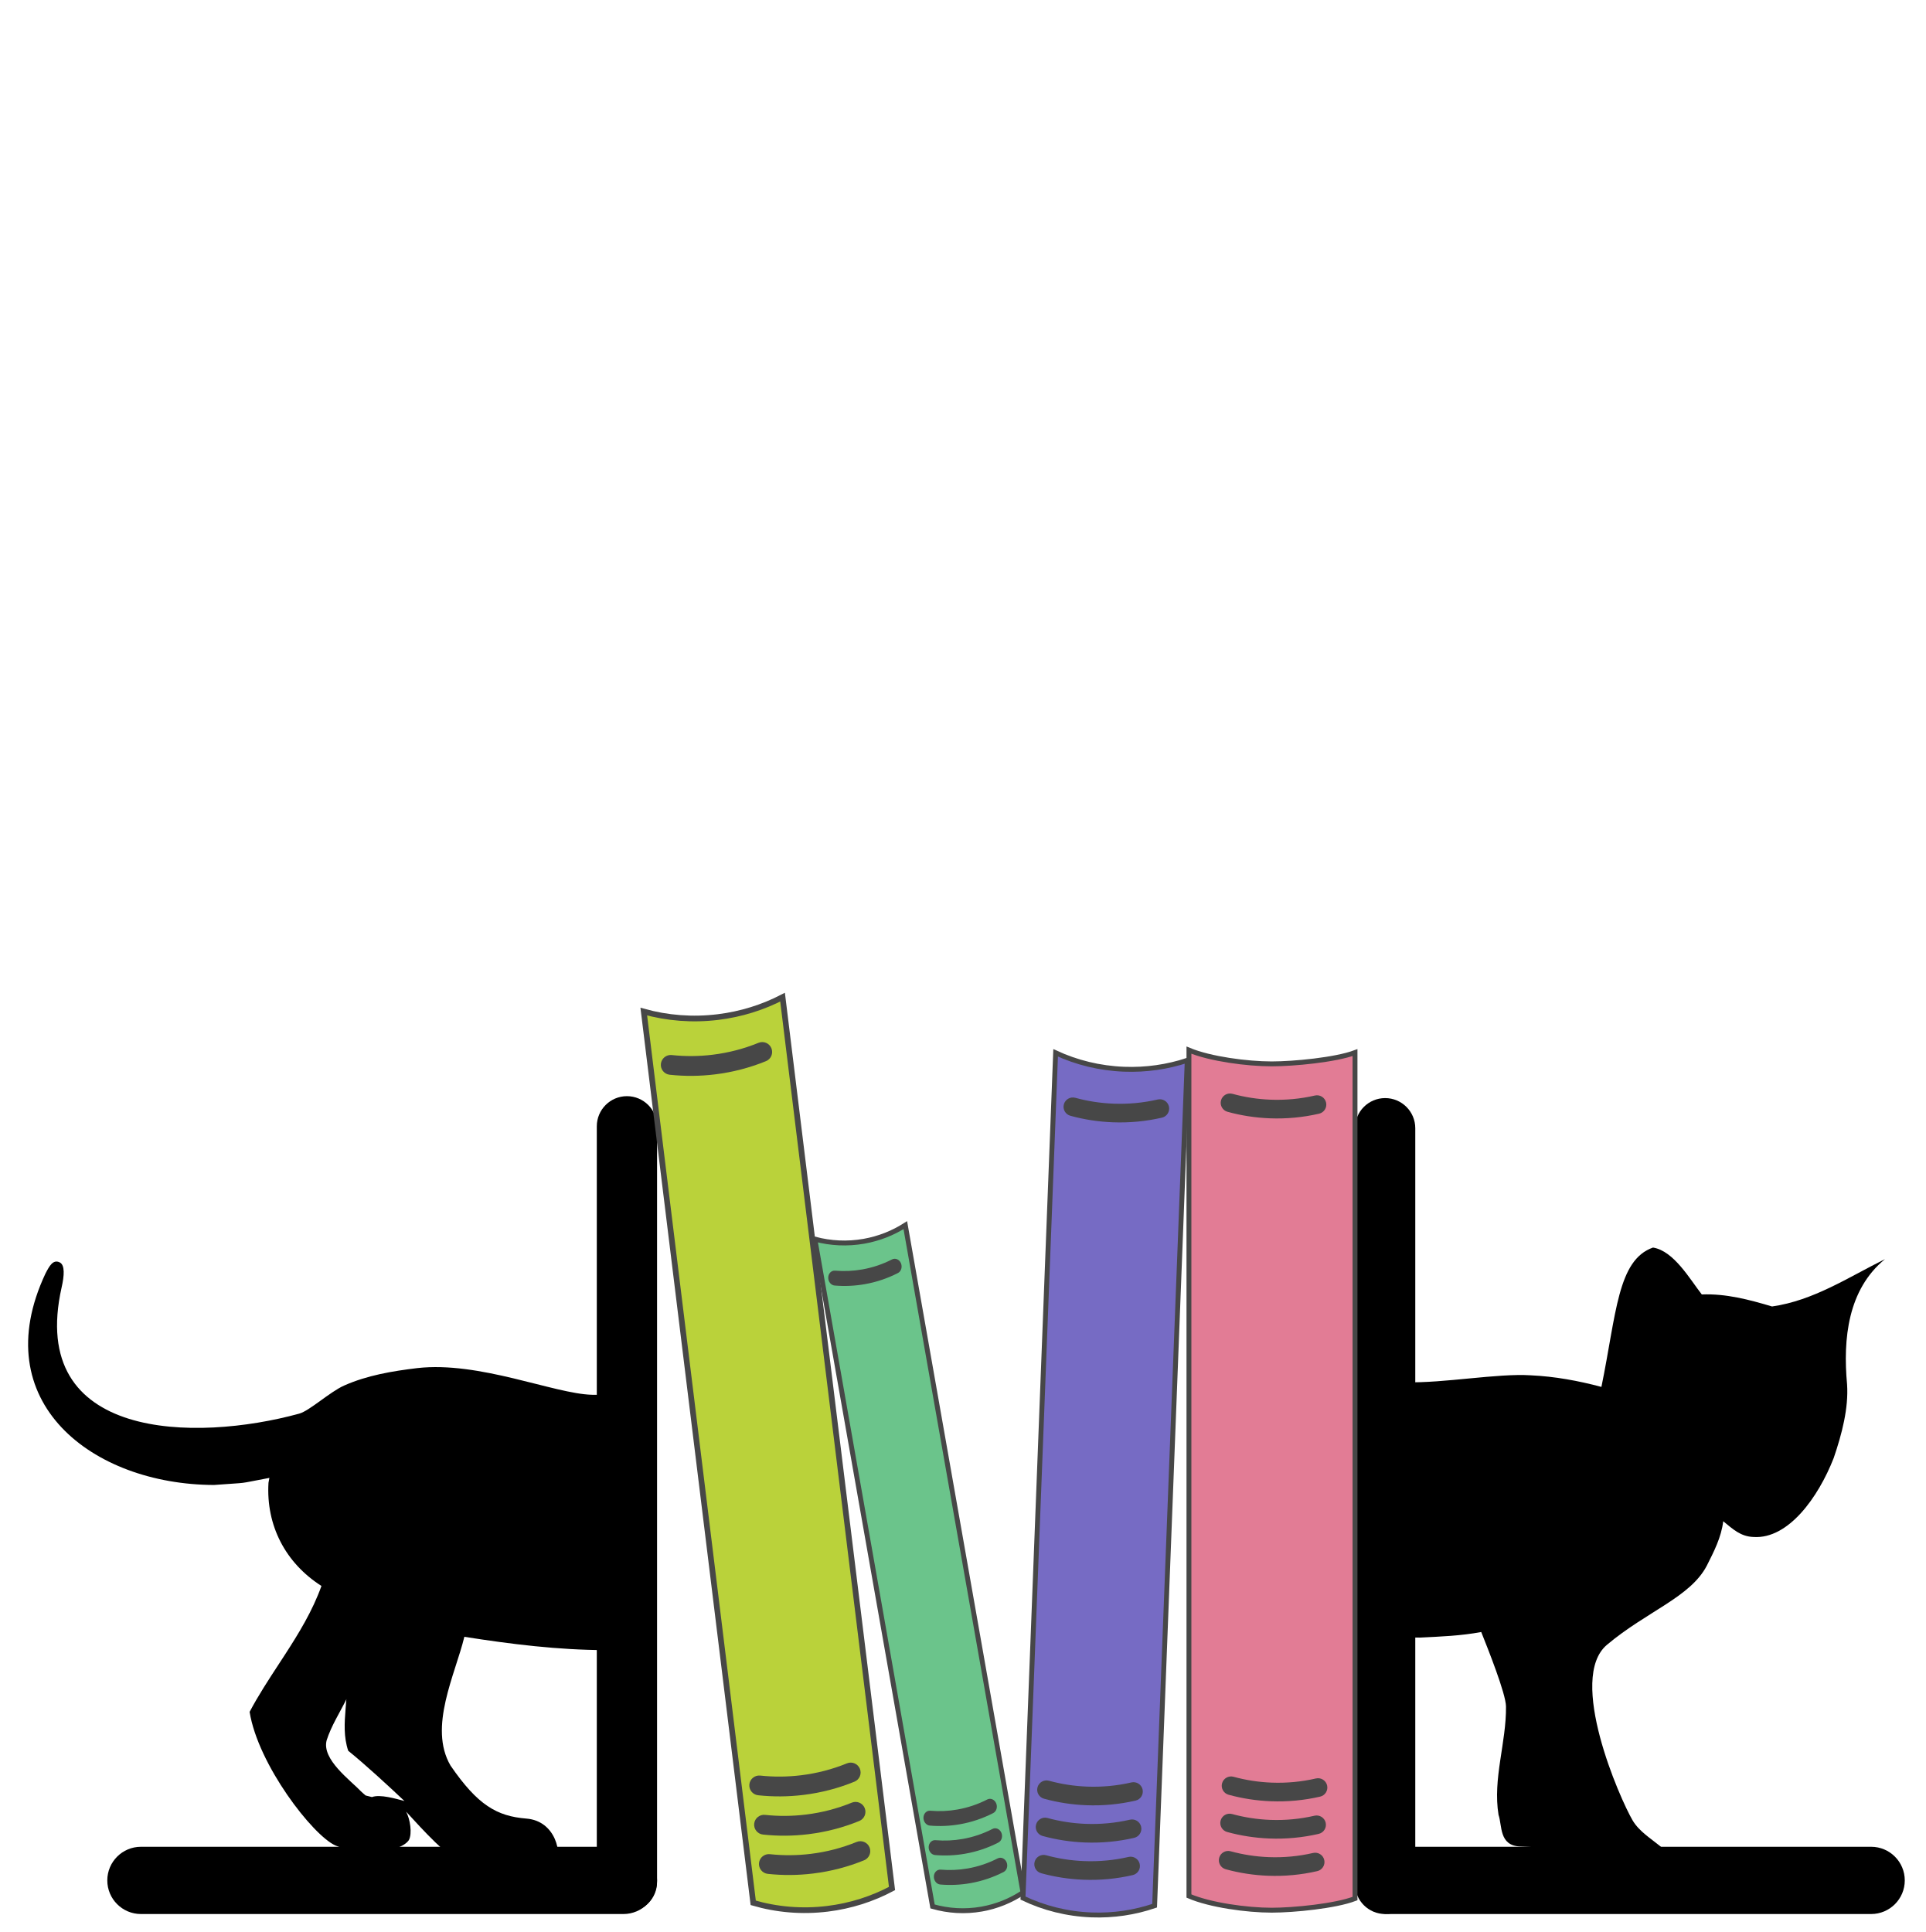
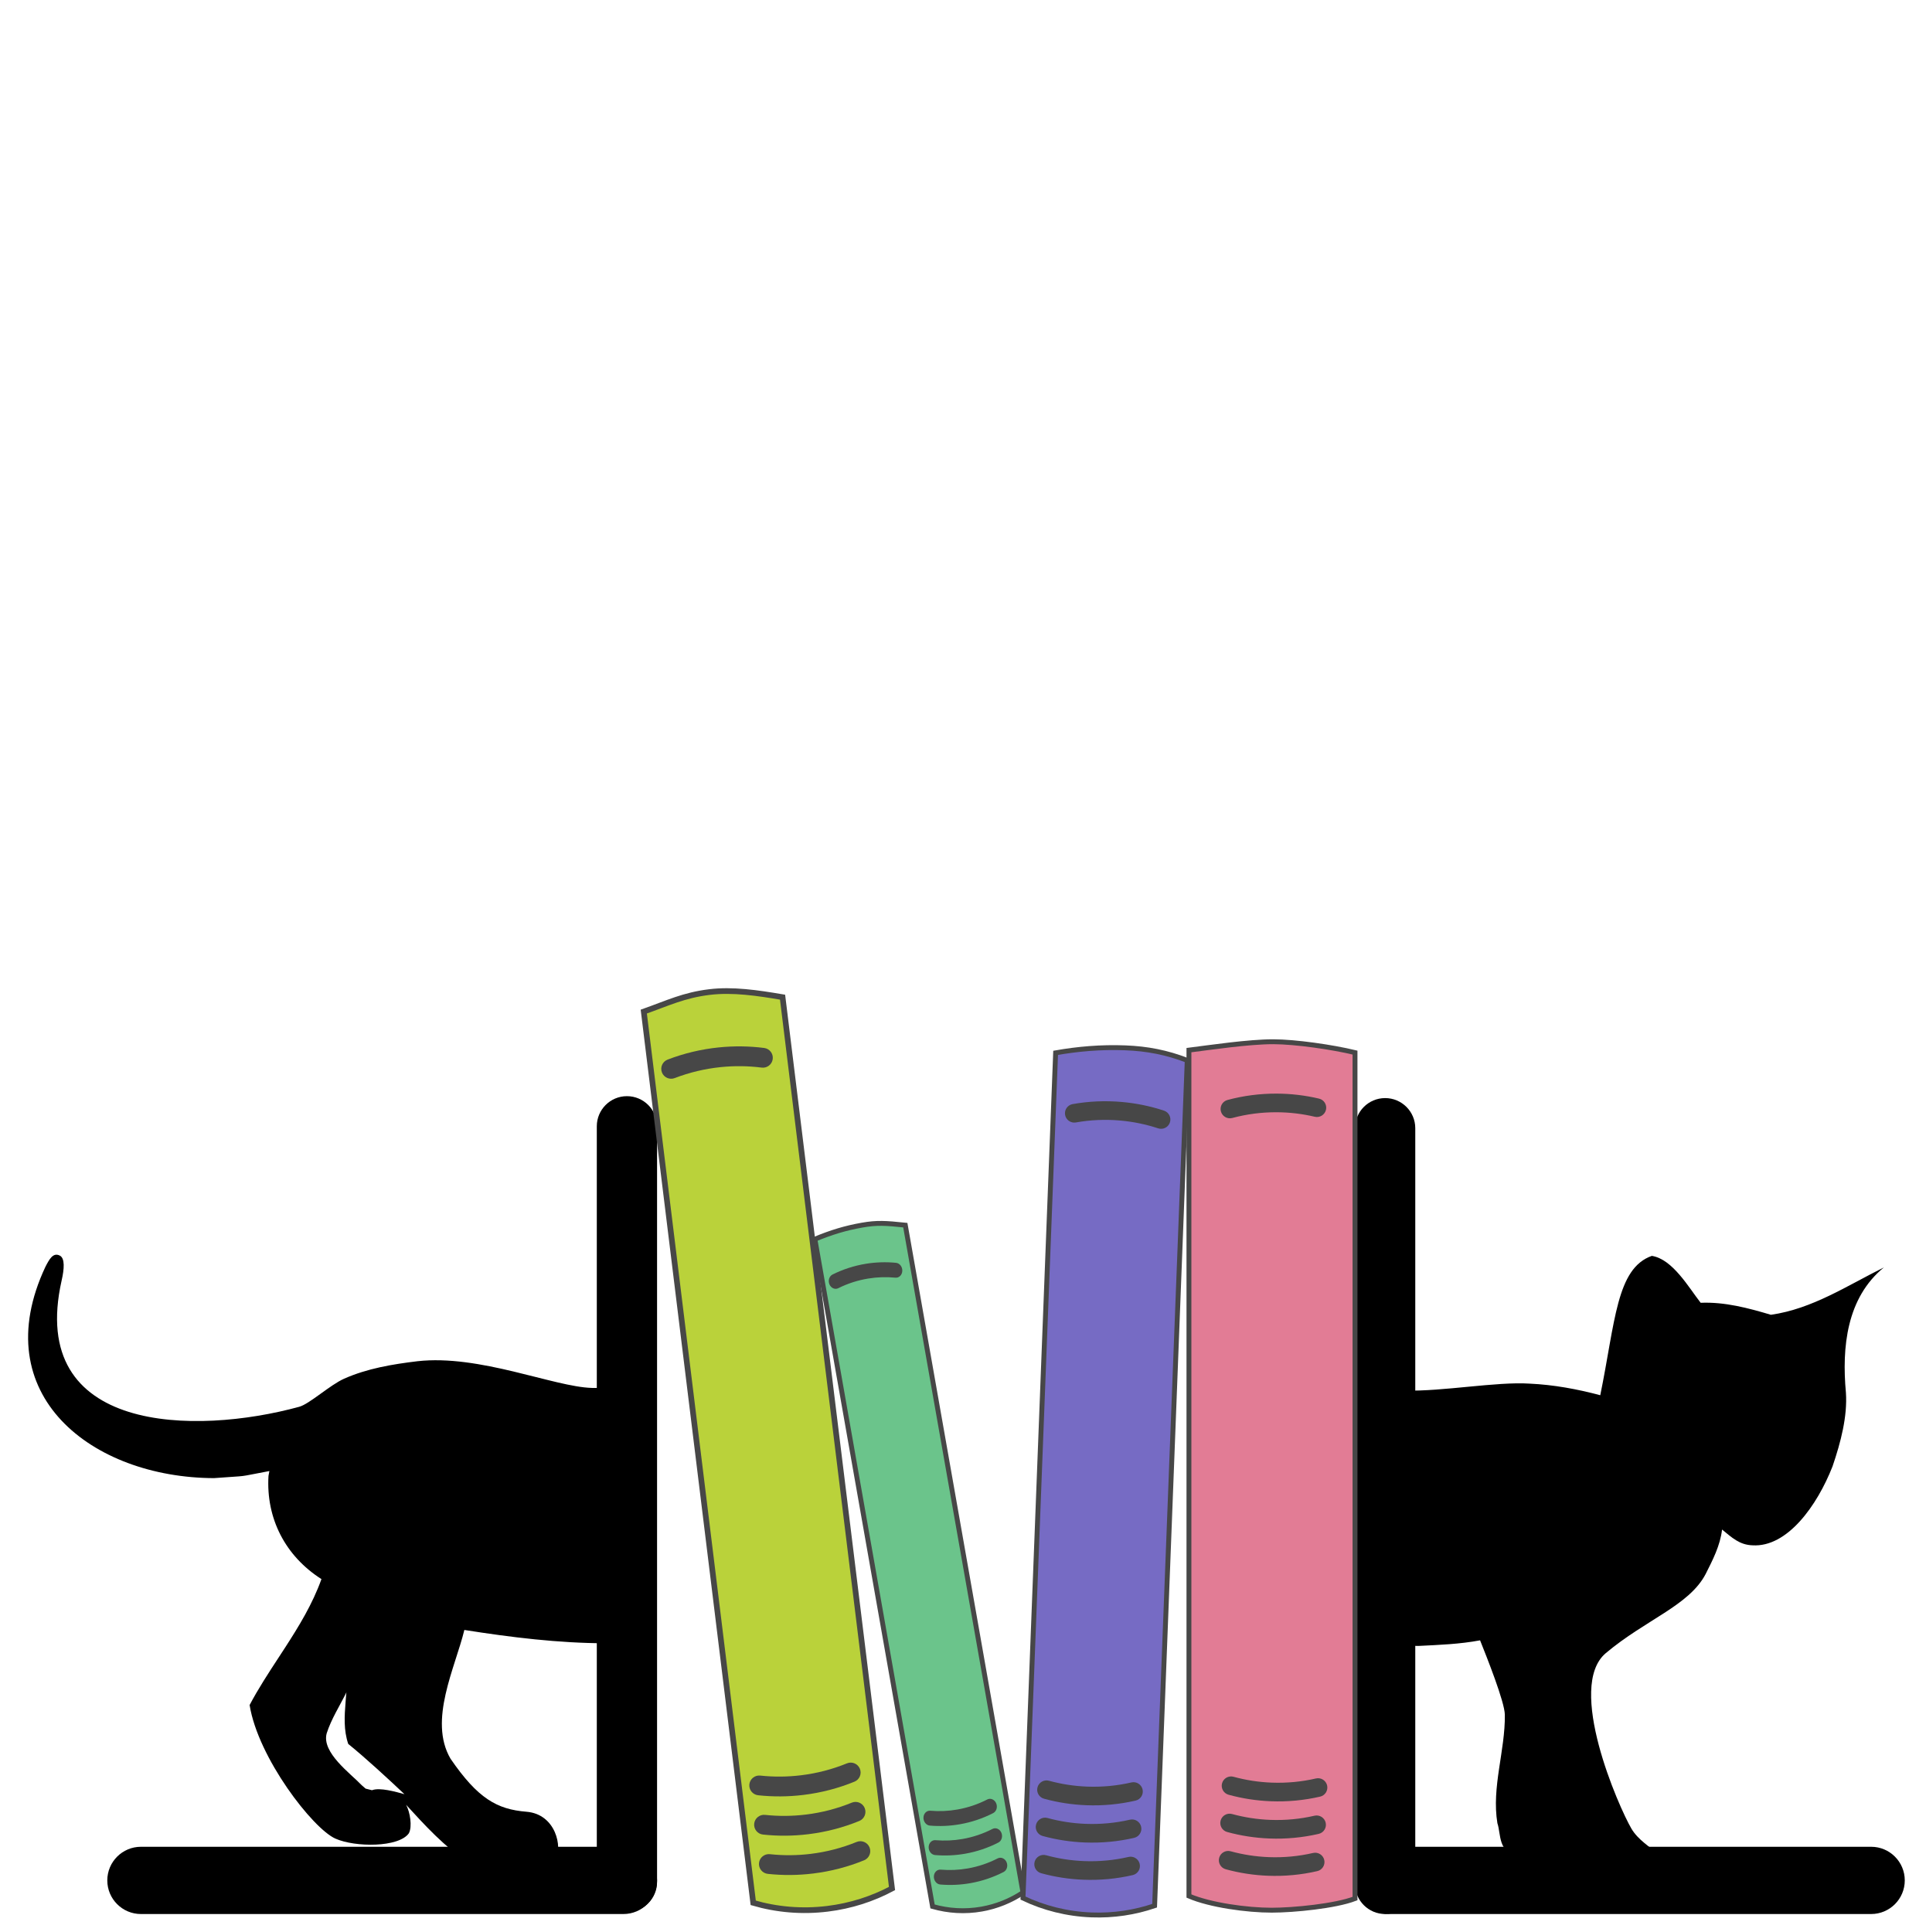
<svg xmlns="http://www.w3.org/2000/svg" width="100%" height="100%" viewBox="0 0 281 282" version="1.1" xml:space="preserve" style="fill-rule:evenodd;clip-rule:evenodd;">
  <g id="Page-1">
-     <g id="Path-copy-5" transform="matrix(1,0,0,1,122.92,6.82463)">
+     <g id="Path-copy-5" transform="matrix(1,0,0,1,122.752,8.03902)">
      <clipPath id="_clip1">
        <rect x="80.77" y="175.272" width="71.425" height="92.69" />
      </clipPath>
      <g clip-path="url(#_clip1)">
        <path d="M118.332,175.272C121.376,175.753 123.721,179.902 125.457,182.118C128.999,181.978 132.364,182.875 135.709,183.871C141.765,183.011 146.846,179.609 152.194,176.962C146.775,181.388 146.04,188.589 146.659,195.247C146.889,198.702 145.914,202.454 144.707,205.991C142.449,211.755 138.089,217.83 133.028,217.519C131.115,217.458 130.003,216.375 128.582,215.218C128.306,217.561 127.222,219.652 126.177,221.725C123.763,226.32 117.456,228.345 111.617,233.252C105.778,238.159 113.485,255.684 115.354,258.877C117.223,262.071 122.439,263.239 120.415,266.121C119.796,267.073 118.849,267.413 117.837,267.783L116.464,267.962C110.467,267.792 107.829,267.807 104.775,262.782L102.395,262.851C99.624,262.727 100.779,262.783 98.93,262.691C95.84,262.571 96.335,259.633 95.791,258.081C94.921,252.813 96.942,247.517 96.878,242.247C96.856,240.377 94.21,233.755 93.264,231.388C90.301,231.946 87.321,232.053 84.315,232.203C77.385,232.186 70.503,231.337 63.67,230.259C62.338,235.761 58.38,243.463 61.652,249.056C65.623,254.84 68.41,256.443 72.729,256.792C77.048,257.14 78.024,262.019 76.979,263.761C76.054,264.965 74.428,265.184 73.047,265.476L70.284,265.606C68.11,265.532 66.167,264.945 64.229,264.04C60.994,262.233 57.653,258.477 55.17,255.781C55.748,256.857 56.093,258.96 55.569,259.938C54.101,262.018 47.753,262.005 44.846,260.713C41.543,259.244 33.563,248.936 32.329,241.216C33.592,238.828 35.076,236.558 36.562,234.284L37.452,232.918C39.522,229.725 41.51,226.477 42.813,222.836C37.539,219.47 34.715,213.99 35.082,207.783L35.214,207.064C30.025,208.036 32.716,207.674 27.134,208.097C9.358,208.042 -6.275,195.985 2.528,177.246C3.1,176.136 3.645,175.127 4.615,175.609C5.394,175.996 5.282,177.547 4.89,179.266C-0.141,201.657 24.45,201.829 39.567,197.685C41.068,197.274 44.052,194.504 46.119,193.586C49.498,192.085 53.165,191.476 56.804,191.037C65.857,190.005 76.736,194.775 82.264,194.931C87.792,195.087 95.656,193.607 100.483,193.919C103.986,194.079 107.425,194.711 110.805,195.612C112.992,184.95 113.147,177.091 118.332,175.272ZM46.464,239.354C45.486,241.334 44.246,243.258 43.579,245.342C42.799,248.154 47.047,251.188 48.694,252.926L49.258,253.418L50.184,253.652C51.347,253.207 53.687,253.894 54.927,254.23C52.643,252.068 49.2,248.894 46.72,246.892C46.042,244.873 46.17,242.844 46.333,240.792L46.398,239.97C46.409,239.833 46.419,239.696 46.429,239.558L46.464,239.354Z" />
      </g>
    </g>
-     <g id="Path-copy-51" transform="matrix(1,0,0,1,4.10234,8.65378)">
+     <g id="Path-copy-51" transform="matrix(1,0,0,1,4.10234,7.65378)">
      <clipPath id="_clip2">
        <rect x="0" y="175.272" width="85.795" height="92.69" />
      </clipPath>
      <g clip-path="url(#_clip2)">
        <path d="M118.332,175.272C121.376,175.753 123.721,179.902 125.457,182.118C128.999,181.978 132.364,182.875 135.709,183.871C141.765,183.011 146.846,179.609 152.194,176.962C146.775,181.388 146.04,188.589 146.659,195.247C146.889,198.702 145.914,202.454 144.707,205.991C142.449,211.755 138.089,217.83 133.028,217.519C131.115,217.458 130.003,216.375 128.582,215.218C128.306,217.561 127.222,219.652 126.177,221.725C123.763,226.32 117.456,228.345 111.617,233.252C105.778,238.159 113.485,255.684 115.354,258.877C117.223,262.071 122.439,263.239 120.415,266.121C119.796,267.073 118.849,267.413 117.837,267.783L116.464,267.962C110.467,267.792 107.829,267.807 104.775,262.782L102.395,262.851C99.624,262.727 100.779,262.783 98.93,262.691C95.84,262.571 96.335,259.633 95.791,258.081C94.921,252.813 96.942,247.517 96.878,242.247C96.856,240.377 94.21,233.755 93.264,231.388C90.301,231.946 87.321,232.053 84.315,232.203C77.385,232.186 70.503,231.337 63.67,230.259C62.338,235.761 58.38,243.463 61.652,249.056C65.623,254.84 68.41,256.443 72.729,256.792C77.048,257.14 78.024,262.019 76.979,263.761C76.054,264.965 74.428,265.184 73.047,265.476L70.284,265.606C68.11,265.532 66.167,264.945 64.229,264.04C60.994,262.233 57.653,258.477 55.17,255.781C55.748,256.857 56.093,258.96 55.569,259.938C54.101,262.018 47.753,262.005 44.846,260.713C41.543,259.244 33.563,248.936 32.329,241.216C33.592,238.828 35.076,236.558 36.562,234.284L37.452,232.918C39.522,229.725 41.51,226.477 42.813,222.836C37.539,219.47 34.715,213.99 35.082,207.783L35.214,207.064C30.025,208.036 32.716,207.674 27.134,208.097C9.358,208.042 -6.275,195.985 2.528,177.246C3.1,176.136 3.645,175.127 4.615,175.609C5.394,175.996 5.282,177.547 4.89,179.266C-0.141,201.657 24.45,201.829 39.567,197.685C41.068,197.274 44.052,194.504 46.119,193.586C49.498,192.085 53.165,191.476 56.804,191.037C65.857,190.005 76.736,194.775 82.264,194.931C87.792,195.087 95.656,193.607 100.483,193.919C103.986,194.079 107.425,194.711 110.805,195.612C112.992,184.95 113.147,177.091 118.332,175.272ZM46.464,239.354C45.486,241.334 44.246,243.258 43.579,245.342C42.799,248.154 47.047,251.188 48.694,252.926L49.258,253.418L50.184,253.652C51.347,253.207 53.687,253.894 54.927,254.23C52.643,252.068 49.2,248.894 46.72,246.892C46.042,244.873 46.17,242.844 46.333,240.792L46.398,239.97C46.409,239.833 46.419,239.696 46.429,239.558L46.464,239.354Z" />
      </g>
    </g>
    <g id="Rectangle" transform="matrix(0.446514,0,0,0.744862,21.9179,70.0084)">
      <path d="M165.683,126.72C165.683,123.462 161.27,120.816 155.835,120.816C150.399,120.816 145.987,123.462 145.987,126.72L145.987,274.803C145.987,278.061 150.399,280.706 155.835,280.706C161.27,280.706 165.683,278.061 165.683,274.803L165.683,126.72Z" />
    </g>
    <g id="Rectangle1" transform="matrix(0.446514,0,0,0.744862,132.578,70.2886)">
      <path d="M165.683,126.72C165.683,123.462 161.27,120.816 155.835,120.816C150.399,120.816 145.987,123.462 145.987,126.72L145.987,274.803C145.987,278.061 150.399,280.706 155.835,280.706C161.27,280.706 165.683,278.061 165.683,274.803L165.683,126.72Z" />
    </g>
    <g id="Rectangle-2" transform="matrix(0.484817,0,0,0.498326,15.5717,139.493)">
      <path d="M165.683,270.858C165.683,265.423 161.147,261.01 155.56,261.01L10.306,261.01C4.719,261.01 0.183,265.423 0.183,270.858C0.183,276.294 4.719,280.706 10.306,280.706L155.56,280.706C161.147,280.706 165.683,276.294 165.683,270.858Z" />
    </g>
    <g id="Rectangle-21" transform="matrix(0.484817,0,0,0.498326,197.674,139.493)">
      <path d="M165.683,270.858C165.683,265.423 161.147,261.01 155.56,261.01L10.306,261.01C4.719,261.01 0.183,265.423 0.183,270.858C0.183,276.294 4.719,280.706 10.306,280.706L155.56,280.706C161.147,280.706 165.683,276.294 165.683,270.858Z" />
    </g>
    <g id="Group" transform="matrix(0.831394,0,0,0.831394,92.87,143.764)">
      <g id="Combined-Shape" transform="matrix(0.992546,-0.121869,0.121869,0.992546,-9.89318,3.44472)">
-         <path d="M10.969,2.591C14.919,4.228 19.251,5.132 23.793,5.132C27.895,5.132 31.826,4.395 35.459,3.046L35.459,160.709C31.838,162.101 27.904,162.863 23.793,162.863C19.239,162.863 14.904,161.927 10.969,160.237L10.969,2.591Z" style="fill:rgb(186,210,58);stroke:rgb(71,71,71);stroke-width:1px;" />
+         <path d="M10.969,2.591C15.362,1.615 18.274,0.592 22.817,0.592C26.919,0.592 31.152,1.76 35.459,3.046L35.459,160.709C31.838,162.101 27.904,162.863 23.793,162.863C19.239,162.863 14.904,161.927 10.969,160.237L10.969,2.591Z" style="fill:rgb(186,210,58);stroke:rgb(71,71,71);stroke-width:1px;" />
      </g>
      <g id="Combined-Shape1" transform="matrix(0.992546,-0.121869,0.121869,0.992546,-17.6546,4.81133)">
        <path d="M38.159,144.476C35.499,145.2 32.738,145.571 29.926,145.571C27.499,145.571 25.11,145.295 22.789,144.753C21.855,144.535 20.92,145.116 20.702,146.051C20.484,146.986 21.065,147.92 22,148.138C24.578,148.74 27.233,149.046 29.926,149.046C33.046,149.046 36.114,148.635 39.072,147.83C39.998,147.578 40.544,146.623 40.292,145.697C40.04,144.771 39.085,144.224 38.159,144.476Z" style="fill:rgb(71,71,71);fill-rule:nonzero;" />
      </g>
      <g id="Combined-Shape-Copy-2" transform="matrix(0.992546,-0.121869,0.121869,0.992546,-16.82,4.65665)">
        <path d="M37.312,137.576C34.652,138.3 31.89,138.671 29.078,138.671C26.652,138.671 24.262,138.395 21.942,137.853C21.007,137.635 20.073,138.216 19.855,139.151C19.637,140.086 20.218,141.02 21.153,141.238C23.731,141.84 26.385,142.147 29.078,142.147C32.199,142.147 35.267,141.735 38.224,140.93C39.15,140.678 39.697,139.723 39.445,138.797C39.193,137.871 38.238,137.324 37.312,137.576Z" style="fill:rgb(71,71,71);fill-rule:nonzero;" />
      </g>
-       <g id="Combined-Shape-Copy-3" transform="matrix(0.992546,-0.121869,0.121869,0.992546,-1.51949,1.82086)">
+       <g id="Combined-Shape-Copy-3" transform="matrix(-0.994804,0.101804,-0.101804,-0.994804,29.5352,25.157)">
        <path d="M21.78,11.078C19.119,11.801 16.358,12.172 13.546,12.172C11.12,12.172 8.73,11.896 6.41,11.355C5.475,11.137 4.541,11.718 4.323,12.653C4.105,13.587 4.686,14.522 5.62,14.74C8.199,15.341 10.853,15.648 13.546,15.648C16.667,15.648 19.735,15.236 22.692,14.432C23.618,14.18 24.165,13.225 23.913,12.298C23.661,11.372 22.706,10.826 21.78,11.078Z" style="fill:rgb(71,71,71);fill-rule:nonzero;" />
      </g>
      <g id="Combined-Shape-Copy" transform="matrix(0.992546,-0.121869,0.121869,0.992546,-18.4892,4.966)">
        <path d="M39.006,151.376C36.346,152.1 33.585,152.471 30.773,152.471C28.346,152.471 25.957,152.195 23.637,151.653C22.702,151.435 21.767,152.016 21.549,152.951C21.331,153.886 21.912,154.82 22.847,155.038C25.426,155.64 28.08,155.946 30.773,155.946C33.894,155.946 36.962,155.535 39.919,154.73C40.845,154.478 41.391,153.523 41.139,152.597C40.887,151.671 39.932,151.124 39.006,151.376Z" style="fill:rgb(71,71,71);fill-rule:nonzero;" />
      </g>
    </g>
    <g id="Group-Copy-2" transform="matrix(0.678476,0.223206,-0.223206,0.678476,155.21,147.469)">
      <g id="Combined-Shape2" transform="matrix(0.961262,-0.275637,0.275637,0.961262,-23.155,14.0276)">
-         <path d="M24.861,1.642C29.203,3.451 33.966,4.45 38.963,4.45C43.477,4.45 47.801,3.634 51.795,2.143L51.795,175.024C47.813,176.559 43.486,177.401 38.963,177.401C33.954,177.401 29.187,176.369 24.861,174.506L24.861,1.642Z" style="fill:rgb(118,107,196);stroke:rgb(71,71,71);stroke-width:1px;" />
+         <path d="M24.861,1.642C29.336,0.676 34.048,0.071 39.045,0.071C43.559,0.071 47.524,0.686 51.795,2.143L51.795,175.024C47.813,176.559 43.486,177.401 38.963,177.401C33.954,177.401 29.187,176.369 24.861,174.506L24.861,1.642Z" style="fill:rgb(118,107,196);stroke:rgb(71,71,71);stroke-width:1px;" />
      </g>
      <g id="Combined-Shape3" transform="matrix(0.961262,-0.275637,0.275637,0.961262,-41.2125,21.874)">
        <path d="M65.602,155.087C62.687,155.881 59.661,156.287 56.58,156.287C53.92,156.287 51.302,155.984 48.759,155.391C47.735,155.152 46.711,155.789 46.472,156.813C46.233,157.838 46.869,158.862 47.894,159.101C50.72,159.76 53.628,160.096 56.58,160.096C60,160.096 63.362,159.645 66.602,158.763C67.617,158.487 68.216,157.44 67.94,156.425C67.664,155.41 66.617,154.811 65.602,155.087Z" style="fill:rgb(71,71,71);fill-rule:nonzero;" />
      </g>
      <g id="Combined-Shape-Copy-21" transform="matrix(0.961262,-0.275637,0.275637,0.961262,-39.2753,21.0115)">
        <path d="M63.503,147.764C60.587,148.557 57.561,148.964 54.48,148.964C51.82,148.964 49.202,148.661 46.659,148.068C45.635,147.829 44.611,148.466 44.372,149.49C44.133,150.514 44.77,151.539 45.794,151.777C48.62,152.437 51.529,152.773 54.48,152.773C57.9,152.773 61.262,152.321 64.503,151.44C65.518,151.164 66.116,150.117 65.84,149.102C65.564,148.087 64.518,147.488 63.503,147.764Z" style="fill:rgb(71,71,71);fill-rule:nonzero;" />
      </g>
-       <g id="Combined-Shape-Copy-31" transform="matrix(0.961262,-0.275637,0.275637,0.961262,-3.76011,5.19911)">
+       <g id="Combined-Shape-Copy-31" transform="matrix(-0.974059,0.226293,-0.226293,-0.974059,36.9918,28.4694)">
        <path d="M25.005,13.506C22.089,14.299 19.063,14.706 15.982,14.706C13.323,14.706 10.704,14.403 8.161,13.81C7.137,13.571 6.113,14.208 5.874,15.232C5.635,16.256 6.272,17.281 7.296,17.519C10.122,18.179 13.031,18.515 15.982,18.515C19.402,18.515 22.764,18.063 26.005,17.182C27.02,16.906 27.619,15.859 27.342,14.844C27.066,13.829 26.02,13.23 25.005,13.506Z" style="fill:rgb(71,71,71);fill-rule:nonzero;" />
      </g>
      <g id="Combined-Shape-Copy1" transform="matrix(0.961262,-0.275637,0.275637,0.961262,-43.1497,22.7365)">
        <path d="M67.702,162.411C64.787,163.204 61.761,163.61 58.679,163.61C56.02,163.61 53.402,163.307 50.859,162.714C49.835,162.475 48.811,163.112 48.572,164.136C48.333,165.161 48.969,166.185 49.994,166.424C52.82,167.083 55.728,167.419 58.679,167.419C62.1,167.419 65.462,166.968 68.702,166.086C69.717,165.81 70.316,164.763 70.04,163.748C69.764,162.733 68.717,162.134 67.702,162.411Z" style="fill:rgb(71,71,71);fill-rule:nonzero;" />
      </g>
    </g>
    <g id="Group-Copy-21" transform="matrix(0.678476,0.223206,-0.223206,0.678476,176.145,146.889)">
      <g id="Combined-Shape4" transform="matrix(0.949916,-0.312505,0.312505,0.949916,-24.817,15.8565)">
-         <path d="M24.861,1.642C29.203,3.451 36.766,4.45 41.763,4.45C46.277,4.45 54.801,3.634 58.795,2.143L58.795,175.024C54.813,176.559 46.286,177.401 41.763,177.401C36.755,177.401 29.187,176.369 24.861,174.506L24.861,1.642Z" style="fill:rgb(226,124,149);stroke:rgb(71,71,71);stroke-width:1px;" />
+         <path d="M24.861,1.642C29.278,1.083 37.062,-0.075 42.059,-0.075C46.573,-0.075 54.215,1.031 58.795,2.143L58.795,175.024C54.813,176.559 46.286,177.401 41.763,177.401C36.755,177.401 29.187,176.369 24.861,174.506L24.861,1.642Z" style="fill:rgb(226,124,149);stroke:rgb(71,71,71);stroke-width:1px;" />
      </g>
      <g id="Combined-Shape5" transform="matrix(0.961262,-0.275637,0.275637,0.961262,-33.2328,19.2488)">
        <path d="M65.602,155.087C62.687,155.881 59.661,156.287 56.58,156.287C53.92,156.287 51.302,155.984 48.759,155.391C47.735,155.152 46.711,155.789 46.472,156.813C46.233,157.838 46.869,158.862 47.894,159.101C50.72,159.76 53.628,160.096 56.58,160.096C60,160.096 63.362,159.645 66.602,158.763C67.617,158.487 68.216,157.44 67.94,156.425C67.664,155.41 66.617,154.811 65.602,155.087Z" style="fill:rgb(71,71,71);fill-rule:nonzero;" />
      </g>
      <g id="Combined-Shape-Copy-22" transform="matrix(0.961262,-0.275637,0.275637,0.961262,-31.2956,18.3863)">
        <path d="M63.503,147.764C60.587,148.557 57.561,148.964 54.48,148.964C51.82,148.964 49.202,148.661 46.659,148.068C45.635,147.829 44.611,148.466 44.372,149.49C44.133,150.514 44.77,151.539 45.794,151.777C48.62,152.437 51.529,152.773 54.48,152.773C57.9,152.773 61.262,152.321 64.503,151.44C65.518,151.164 66.116,150.117 65.84,149.102C65.564,148.087 64.518,147.488 63.503,147.764Z" style="fill:rgb(71,71,71);fill-rule:nonzero;" />
      </g>
-       <g id="Combined-Shape-Copy-32" transform="matrix(0.961262,-0.275637,0.275637,0.961262,-1.1002,4.32406)">
+       <g id="Combined-Shape-Copy-32" transform="matrix(-0.950903,0.30949,-0.30949,-0.950903,40.0223,25.1515)">
        <path d="M25.005,13.506C22.089,14.299 19.063,14.706 15.982,14.706C13.323,14.706 10.704,14.403 8.161,13.81C7.137,13.571 6.113,14.208 5.874,15.232C5.635,16.256 6.272,17.281 7.296,17.519C10.122,18.179 13.031,18.515 15.982,18.515C19.402,18.515 22.764,18.063 26.005,17.182C27.02,16.906 27.619,15.859 27.342,14.844C27.066,13.829 26.02,13.23 25.005,13.506Z" style="fill:rgb(71,71,71);fill-rule:nonzero;" />
      </g>
      <g id="Combined-Shape-Copy2" transform="matrix(0.961262,-0.275637,0.275637,0.961262,-35.1699,20.1113)">
        <path d="M67.702,162.411C64.787,163.204 61.761,163.61 58.679,163.61C56.02,163.61 53.402,163.307 50.859,162.714C49.835,162.475 48.811,163.112 48.572,164.136C48.333,165.161 48.969,166.185 49.994,166.424C52.82,167.083 55.728,167.419 58.679,167.419C62.1,167.419 65.462,166.968 68.702,166.086C69.717,165.81 70.316,164.763 70.04,163.748C69.764,162.733 68.717,162.134 67.702,162.411Z" style="fill:rgb(71,71,71);fill-rule:nonzero;" />
      </g>
    </g>
    <g id="Group-Copy" transform="matrix(0.714249,0,0,0.714249,118.105,177.125)">
      <g id="Combined-Shape6" transform="matrix(0.984808,-0.173648,0.173648,0.984808,-12.2949,5.02228)">
-         <path d="M13.207,2.554C16.231,3.95 19.538,4.718 23.003,4.718C26.128,4.718 29.126,4.093 31.903,2.945L31.903,141.437C29.139,142.638 26.138,143.296 23.003,143.296C19.525,143.296 16.214,142.487 13.207,141.025L13.207,2.554Z" style="fill:rgb(107,196,139);stroke:rgb(71,71,71);stroke-width:1px;" />
+         <path d="M13.207,2.554C16.791,1.77 19.715,1.407 23.18,1.407C26.306,1.407 27.982,1.827 31.903,2.945L31.903,141.437C29.139,142.638 26.138,143.296 23.003,143.296C19.525,143.296 16.214,142.487 13.207,141.025L13.207,2.554Z" style="fill:rgb(107,196,139);stroke:rgb(71,71,71);stroke-width:1px;" />
      </g>
      <g id="Combined-Shape7" transform="matrix(0.984808,-0.173648,0.173648,0.984808,-21.871,7.50746)">
        <path d="M37.884,126.765C35.829,127.401 33.695,127.727 31.522,127.727C29.647,127.727 27.801,127.484 26.008,127.008C25.285,126.817 24.563,127.327 24.395,128.149C24.226,128.971 24.675,129.793 25.398,129.985C27.39,130.514 29.441,130.783 31.522,130.783C33.934,130.783 36.304,130.421 38.589,129.714C39.305,129.492 39.727,128.653 39.533,127.838C39.338,127.024 38.6,126.543 37.884,126.765Z" style="fill:rgb(71,71,71);fill-rule:nonzero;" />
      </g>
      <g id="Combined-Shape-Copy-23" transform="matrix(0.984808,-0.173648,0.173648,0.984808,-20.8418,7.23167)">
        <path d="M36.823,120.745C34.767,121.381 32.634,121.707 30.461,121.707C28.586,121.707 26.739,121.464 24.946,120.988C24.224,120.797 23.502,121.307 23.333,122.129C23.165,122.951 23.614,123.773 24.336,123.965C26.329,124.494 28.38,124.763 30.461,124.763C32.872,124.763 35.243,124.401 37.528,123.694C38.244,123.472 38.666,122.632 38.471,121.818C38.277,121.004 37.539,120.523 36.823,120.745Z" style="fill:rgb(71,71,71);fill-rule:nonzero;" />
      </g>
-       <g id="Combined-Shape-Copy-33" transform="matrix(0.984808,-0.173648,0.173648,0.984808,-1.97234,2.17563)">
+       <g id="Combined-Shape-Copy-33" transform="matrix(-0.986946,0.16105,-0.16105,-0.986946,24.7363,22.7146)">
        <path d="M17.362,10.377C15.306,11.014 13.173,11.34 11,11.34C9.125,11.34 7.279,11.097 5.486,10.621C4.763,10.429 4.041,10.94 3.873,11.762C3.704,12.584 4.153,13.406 4.875,13.598C6.868,14.127 8.919,14.396 11,14.396C13.412,14.396 15.782,14.034 18.067,13.327C18.783,13.105 19.205,12.265 19.011,11.451C18.816,10.636 18.078,10.156 17.362,10.377Z" style="fill:rgb(71,71,71);fill-rule:nonzero;" />
      </g>
      <g id="Combined-Shape-Copy3" transform="matrix(0.984808,-0.173648,0.173648,0.984808,-22.9002,7.78324)">
        <path d="M38.946,132.785C36.89,133.421 34.757,133.747 32.584,133.747C30.709,133.747 28.862,133.504 27.069,133.028C26.347,132.837 25.625,133.348 25.456,134.169C25.288,134.991 25.737,135.813 26.459,136.005C28.452,136.534 30.503,136.803 32.584,136.803C34.995,136.803 37.366,136.441 39.651,135.734C40.367,135.512 40.789,134.673 40.594,133.858C40.4,133.044 39.662,132.563 38.946,132.785Z" style="fill:rgb(71,71,71);fill-rule:nonzero;" />
      </g>
    </g>
  </g>
</svg>
